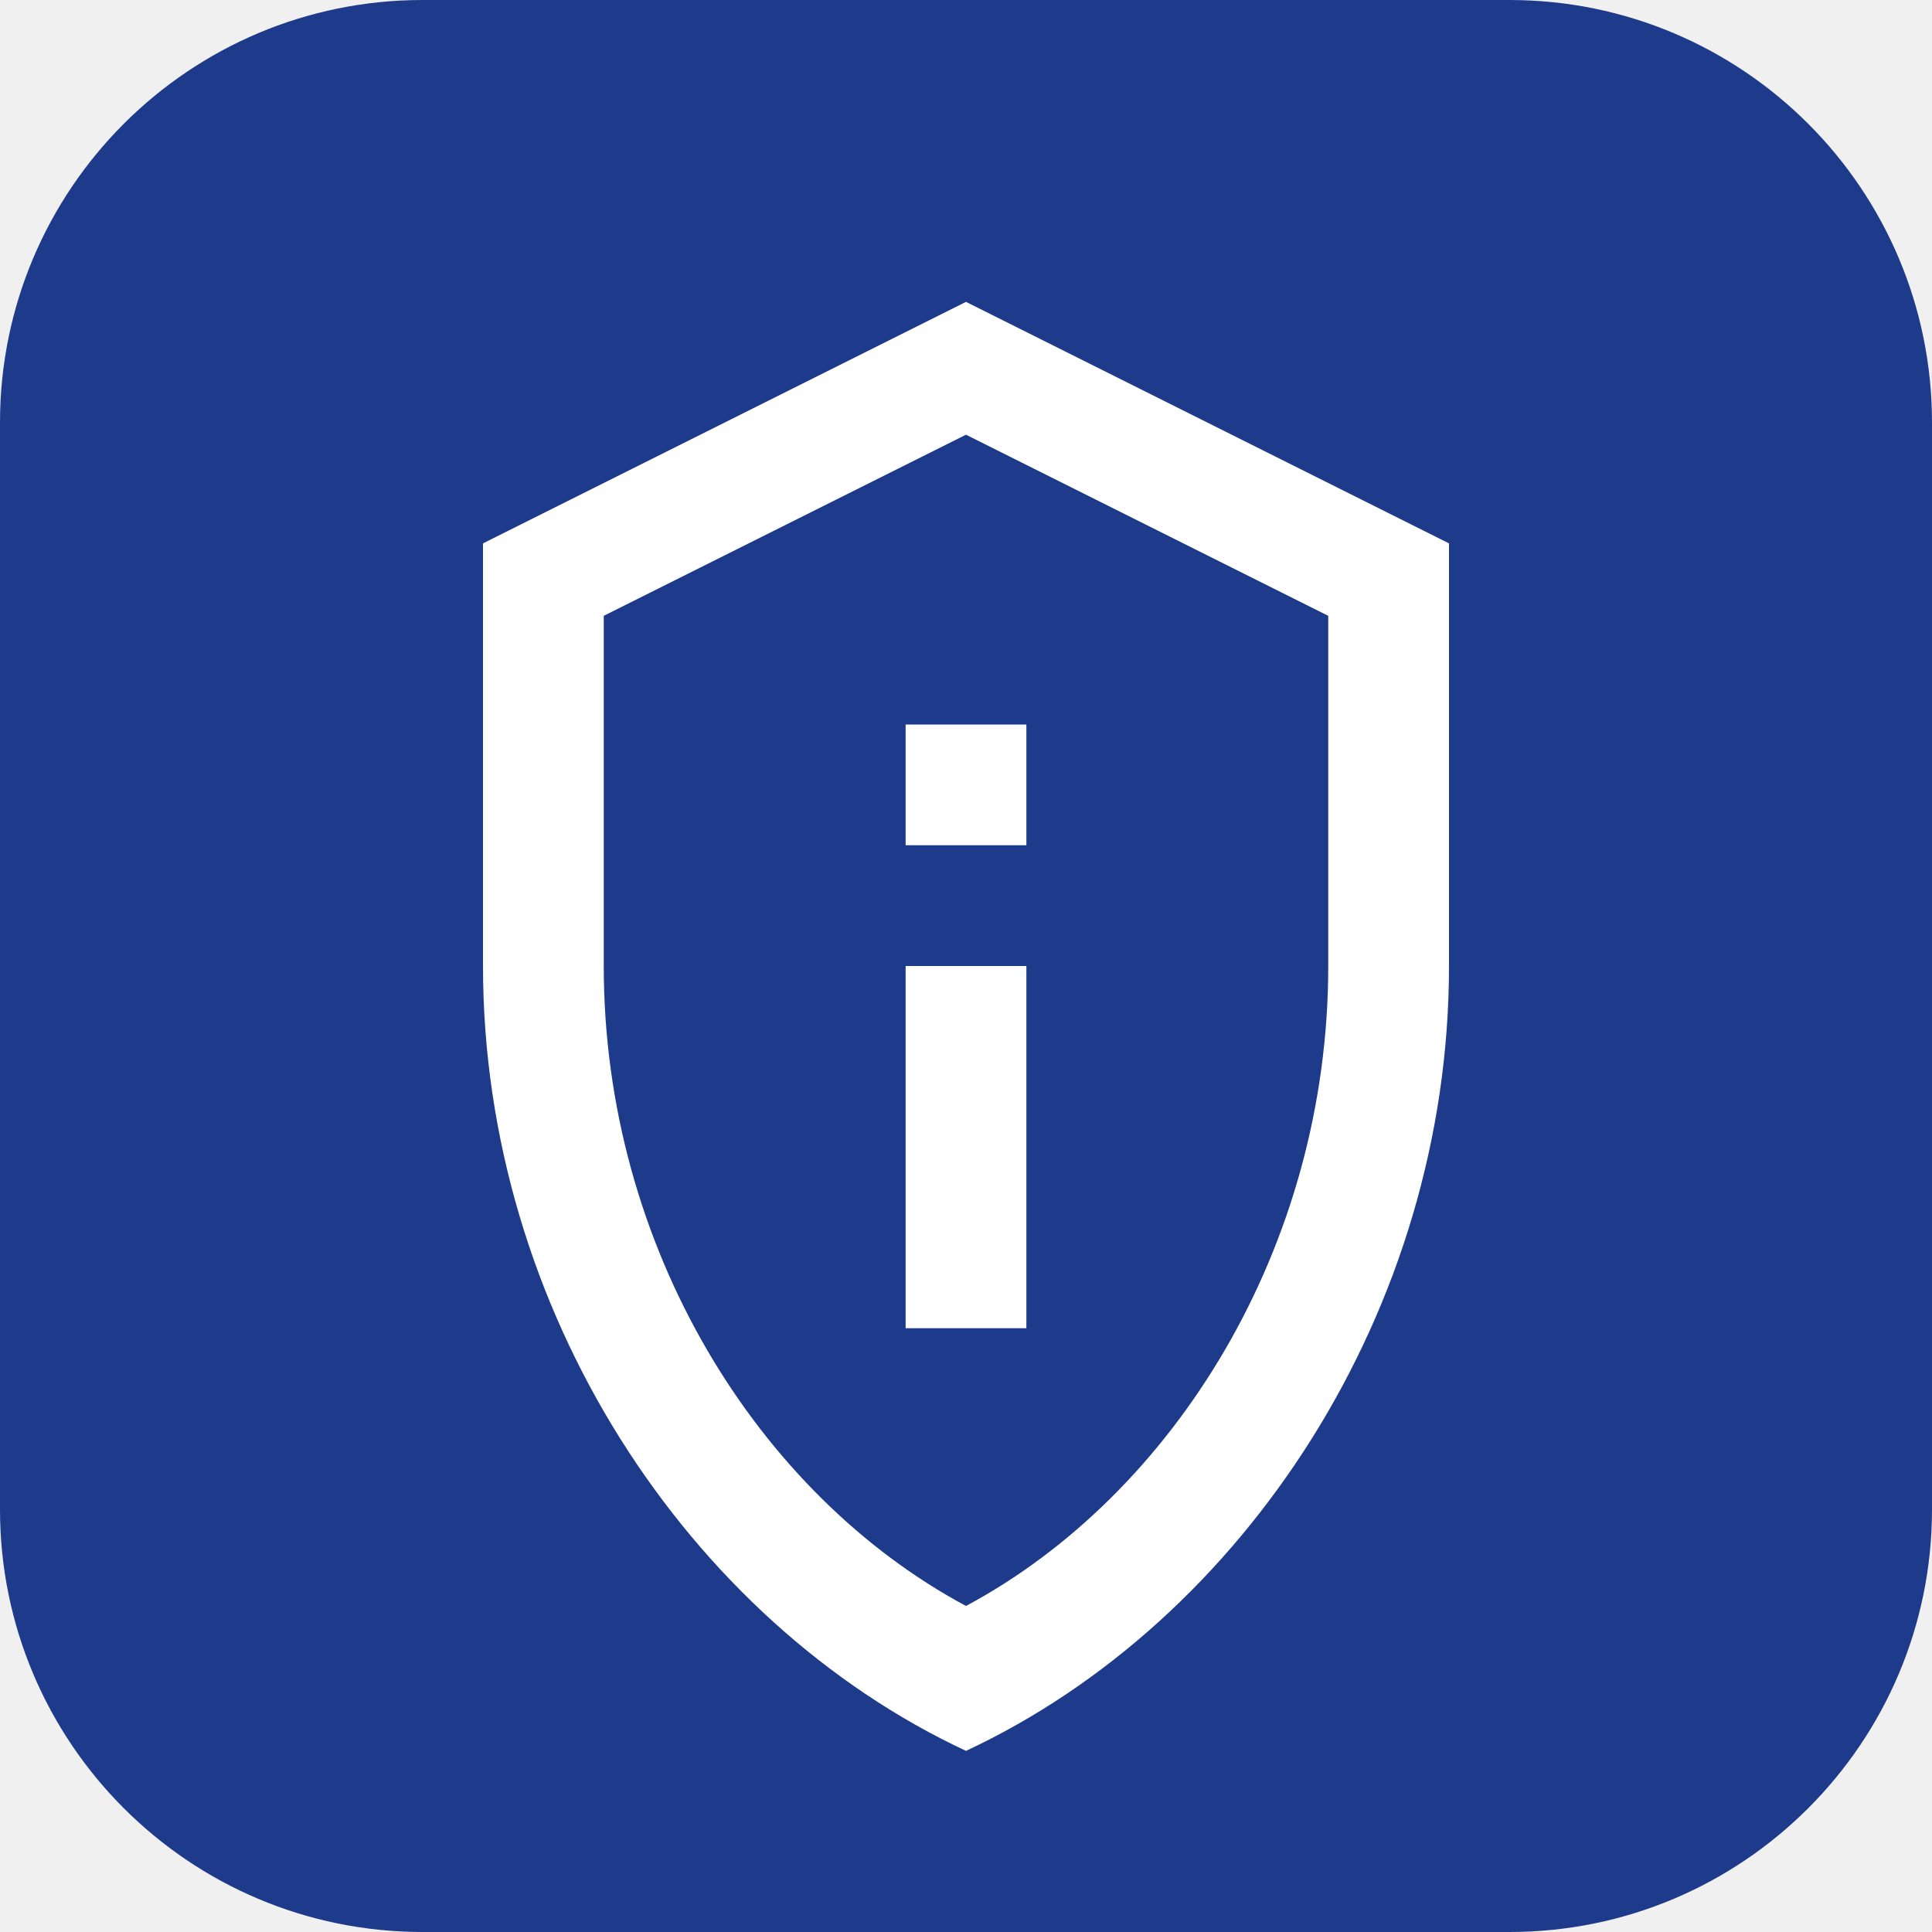
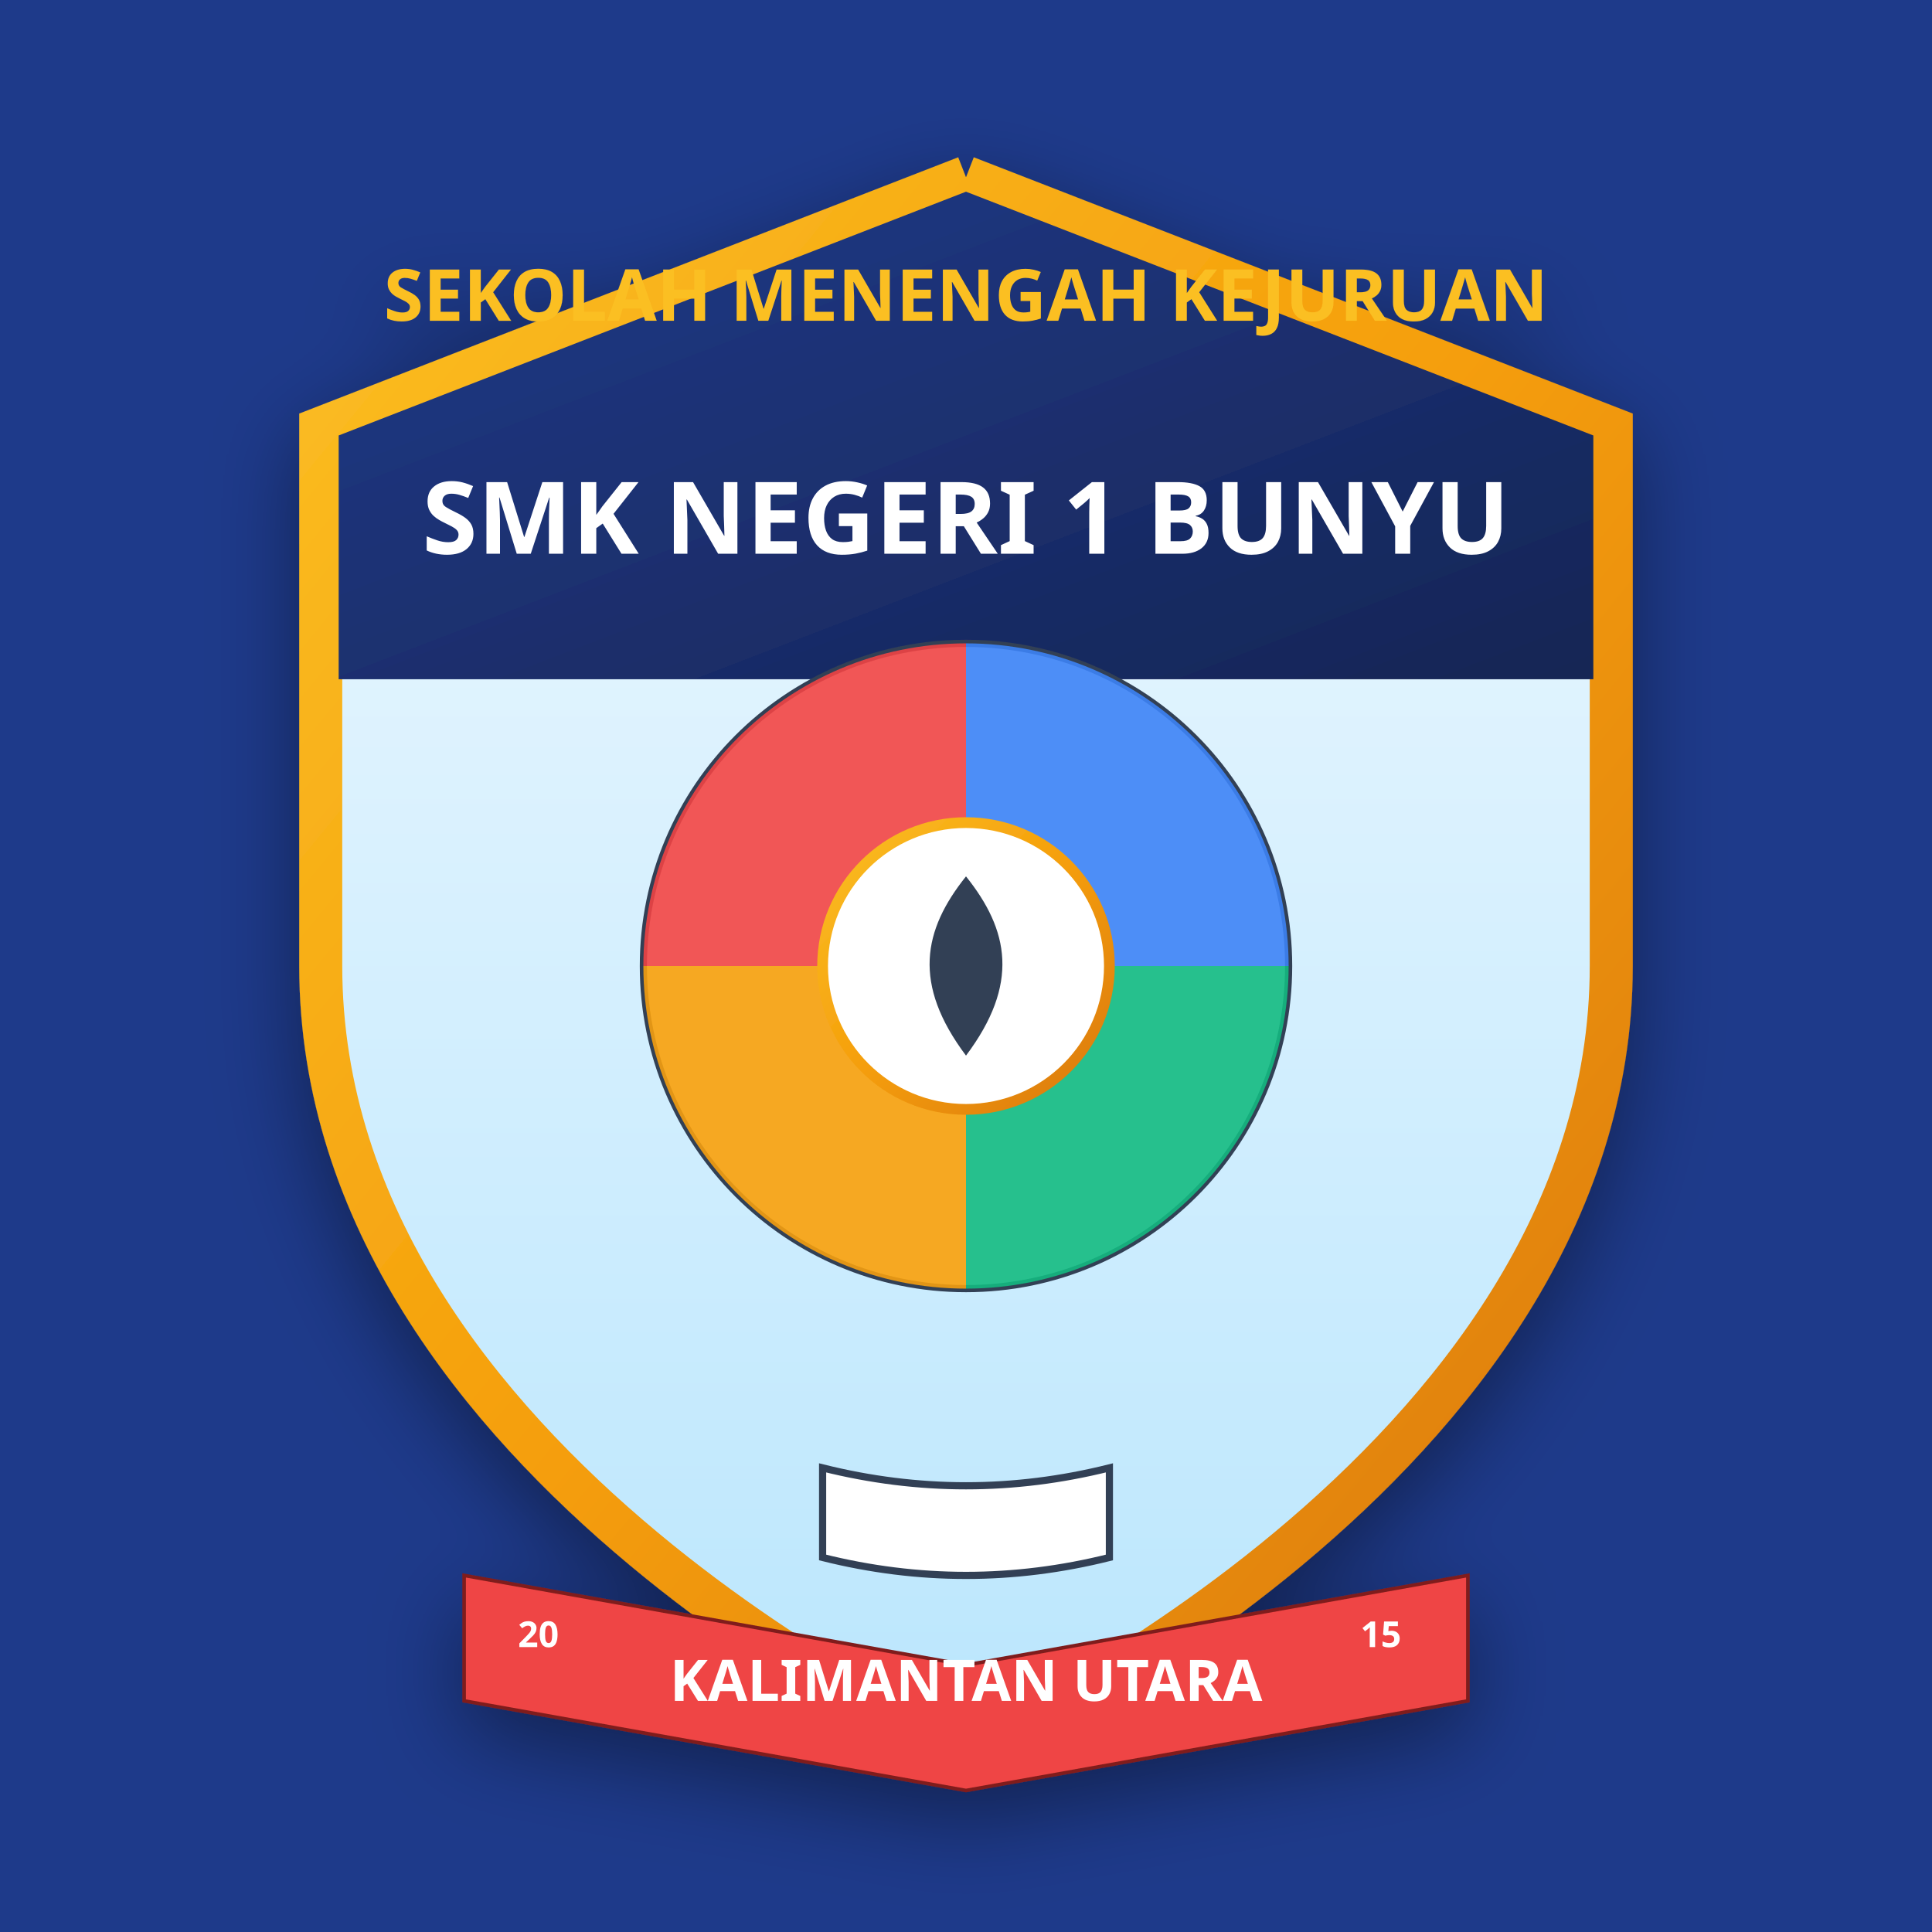
<svg xmlns="http://www.w3.org/2000/svg" viewBox="0 0 512 512">
-   <rect width="512" height="512" rx="112" fill="#1e3a8a" />
-   <path d="M256 80L128 144V256C128 347.2 182.4 429.6 256 464C329.6 429.6 384 347.2 384 256V144L256 80ZM256 115.2L352 163.2V256C352 330.4 311.2 396 256 425.6C200.8 396 160 330.4 160 256V163.2L256 115.2ZM240 192V224H272V192H240ZM240 256V352H272V256H240Z" fill="white" />
+   <defs>
+     <linearGradient id="shieldBg" x1="0%" y1="0%" x2="0%" y2="100%">
+       <stop offset="0%" stop-color="#f0f9ff" />
+       <stop offset="100%" stop-color="#bae6fd" />
+     </linearGradient>
+     <linearGradient id="premiumDarkBlue" x1="0%" y1="0%" x2="100%" y2="100%">
+       <stop offset="0%" stop-color="#1e3a8a" />
+       <stop offset="100%" stop-color="#172554" />
+     </linearGradient>
+     <linearGradient id="goldGrad" x1="0%" y1="0%" x2="100%" y2="100%">
+       <stop offset="0%" stop-color="#fbbf24" />
+       <stop offset="50%" stop-color="#f59e0b" />
+       <stop offset="100%" stop-color="#d97706" />
+     </linearGradient>
+     <filter id="shadow" x="-20%" y="-20%" width="140%" height="140%">
+       <feGaussianBlur in="SourceAlpha" stdDeviation="12" />
+       <feOffset dx="0" dy="8" result="offsetblur" />
+       <feComponentTransfer>
+         <feFuncA type="linear" slope="0.4" />
+       </feComponentTransfer>
+       <feMerge>
+         <feMergeNode />
+         <feMergeNode in="SourceGraphic" />
+       </feMerge>
+     </filter>
+   </defs>
+   <rect width="512" height="512" fill="#1e3a8a" />
+   <g filter="url(#shadow)" transform="translate(256, 256) scale(0.95)">
+     <path d="M0 -220 L-180 -150 V0 C-180 140 0 220 0 220 C0 220 180 140 180 0 V-150 L0 -220" fill="url(#shieldBg)" stroke="url(#goldGrad)" stroke-width="12" />
+     <path d="M-175 -148 L0 -216 L175 -148 V-80 H-175 Z" fill="url(#premiumDarkBlue)" />
+     <text y="-180" font-family="sans-serif" font-weight="bold" font-size="20" fill="#fbbf24" text-anchor="middle">SEKOLAH MENENGAH KEJURUAN</text>
+     <text y="-115" font-family="sans-serif" font-weight="900" font-size="28" fill="#ffffff" text-anchor="middle">SMK NEGERI 1 BUNYU</text>
+     <circle r="90" fill="white" stroke="#334155" stroke-width="2" />
+     <g opacity="0.9">
+       <path d="M-90 0 A90 90 0 0 1 0 -90 L0 0 Z" fill="#ef4444" />
+       <path d="M0 -90 A90 90 0 0 1 90 0 L0 0 Z" fill="#3b82f6" />
+       <path d="M90 0 A90 90 0 0 1 0 90 L0 0 Z" fill="#10b981" />
+       <path d="M0 90 A90 90 0 0 1 -90 0 L0 0 Z" fill="#f59e0b" />
+     </g>
+     <circle r="40" fill="#ffffff" stroke="url(#goldGrad)" stroke-width="3" />
+     <path d="M0 -25 C-12 -10 -15 5 0 25 C15 5 12 -10 0 -25" fill="#334155" />
+     <path d="M-40 140 Q0 150 40 140 V165 Q0 175 -40 165 Z" fill="#ffffff" stroke="#334155" stroke-width="2" />
+     <path d="M-140 170 L0 195 L140 170 V205 L0 230 L-140 205 Z" fill="#ef4444" stroke="#7f1d1d" stroke-width="1" />
+     <text y="205" font-family="sans-serif" font-weight="bold" font-size="16" fill="white" text-anchor="middle">KALIMANTAN UTARA</text>
+     <text x="-125" y="190" font-family="sans-serif" font-weight="bold" font-size="10" fill="white">20</text>
+     <text x="110" y="190" font-family="sans-serif" font-weight="bold" font-size="10" fill="white">15</text>
+   </g>
</svg>
